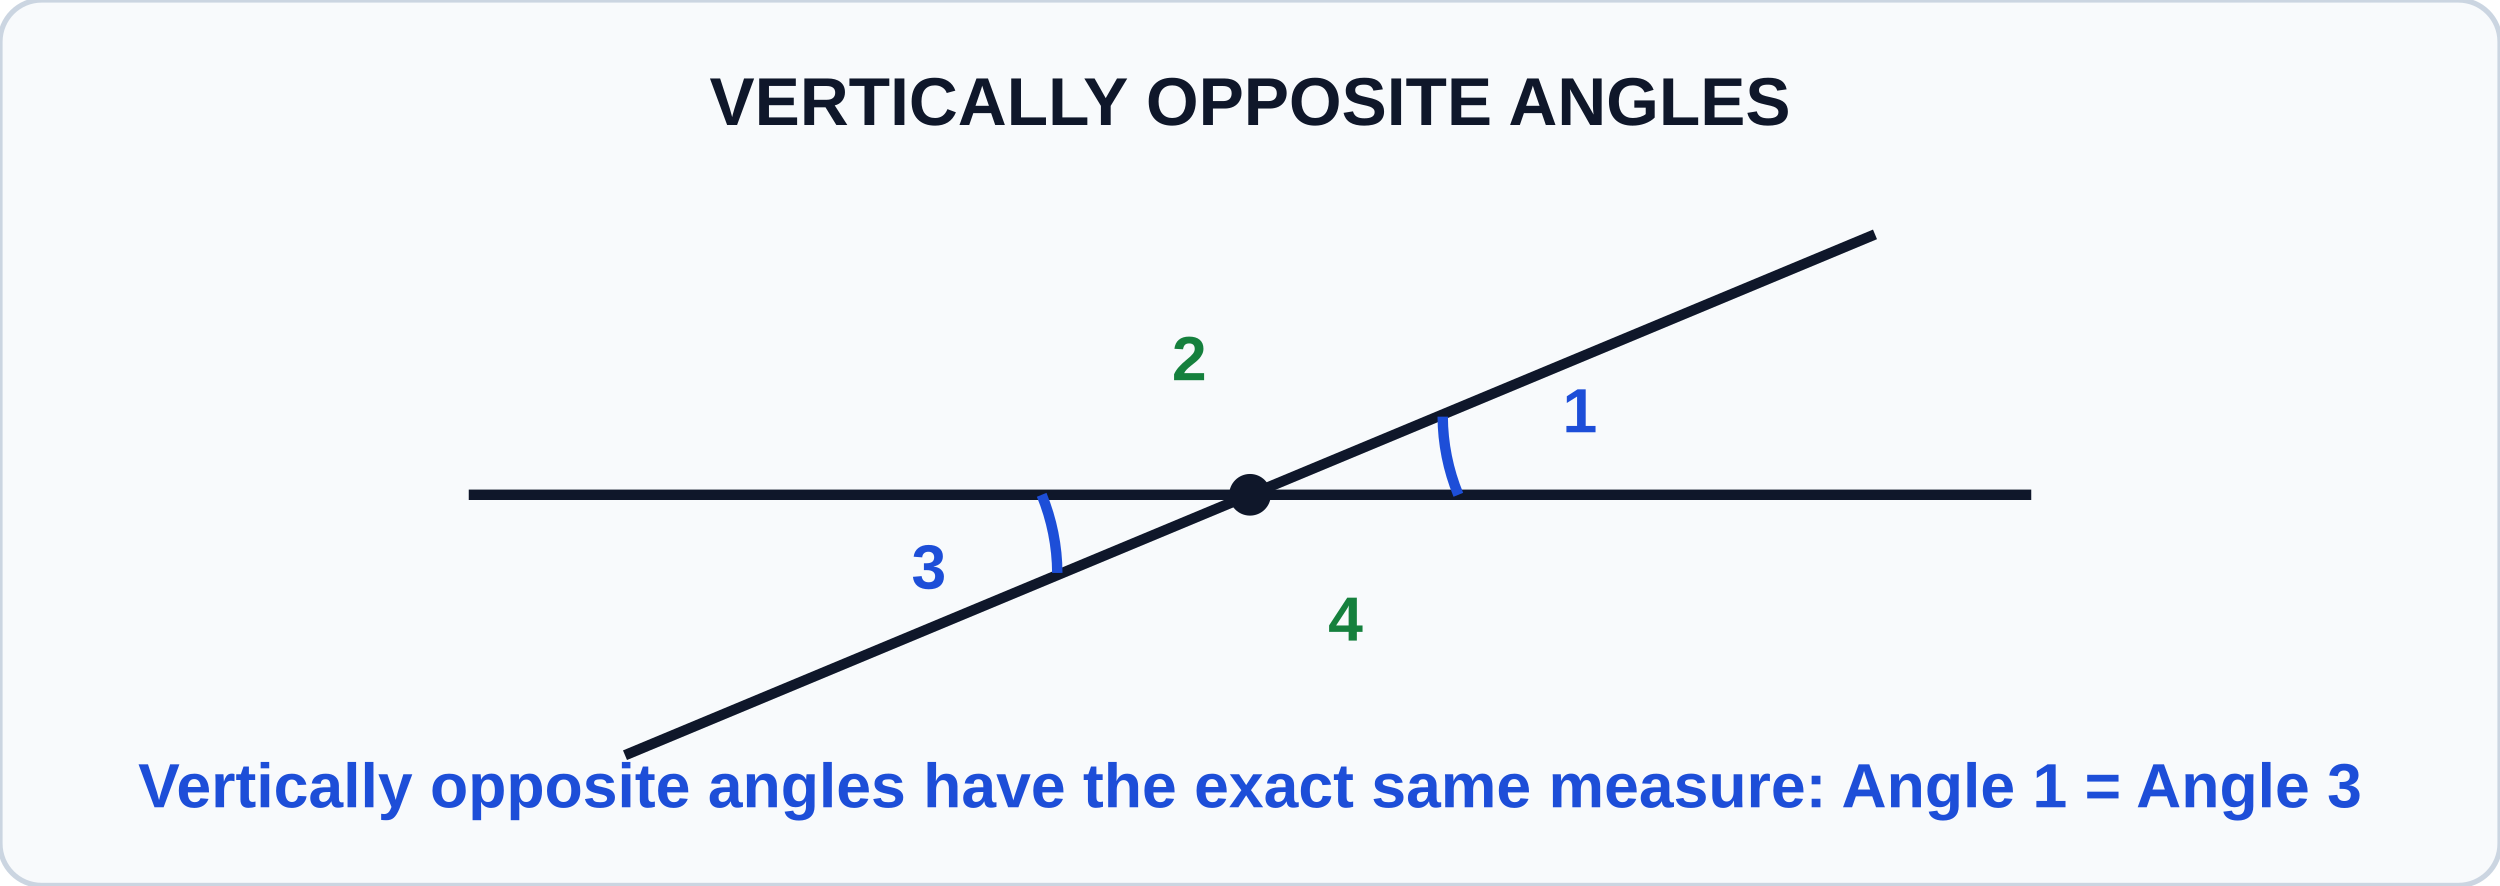
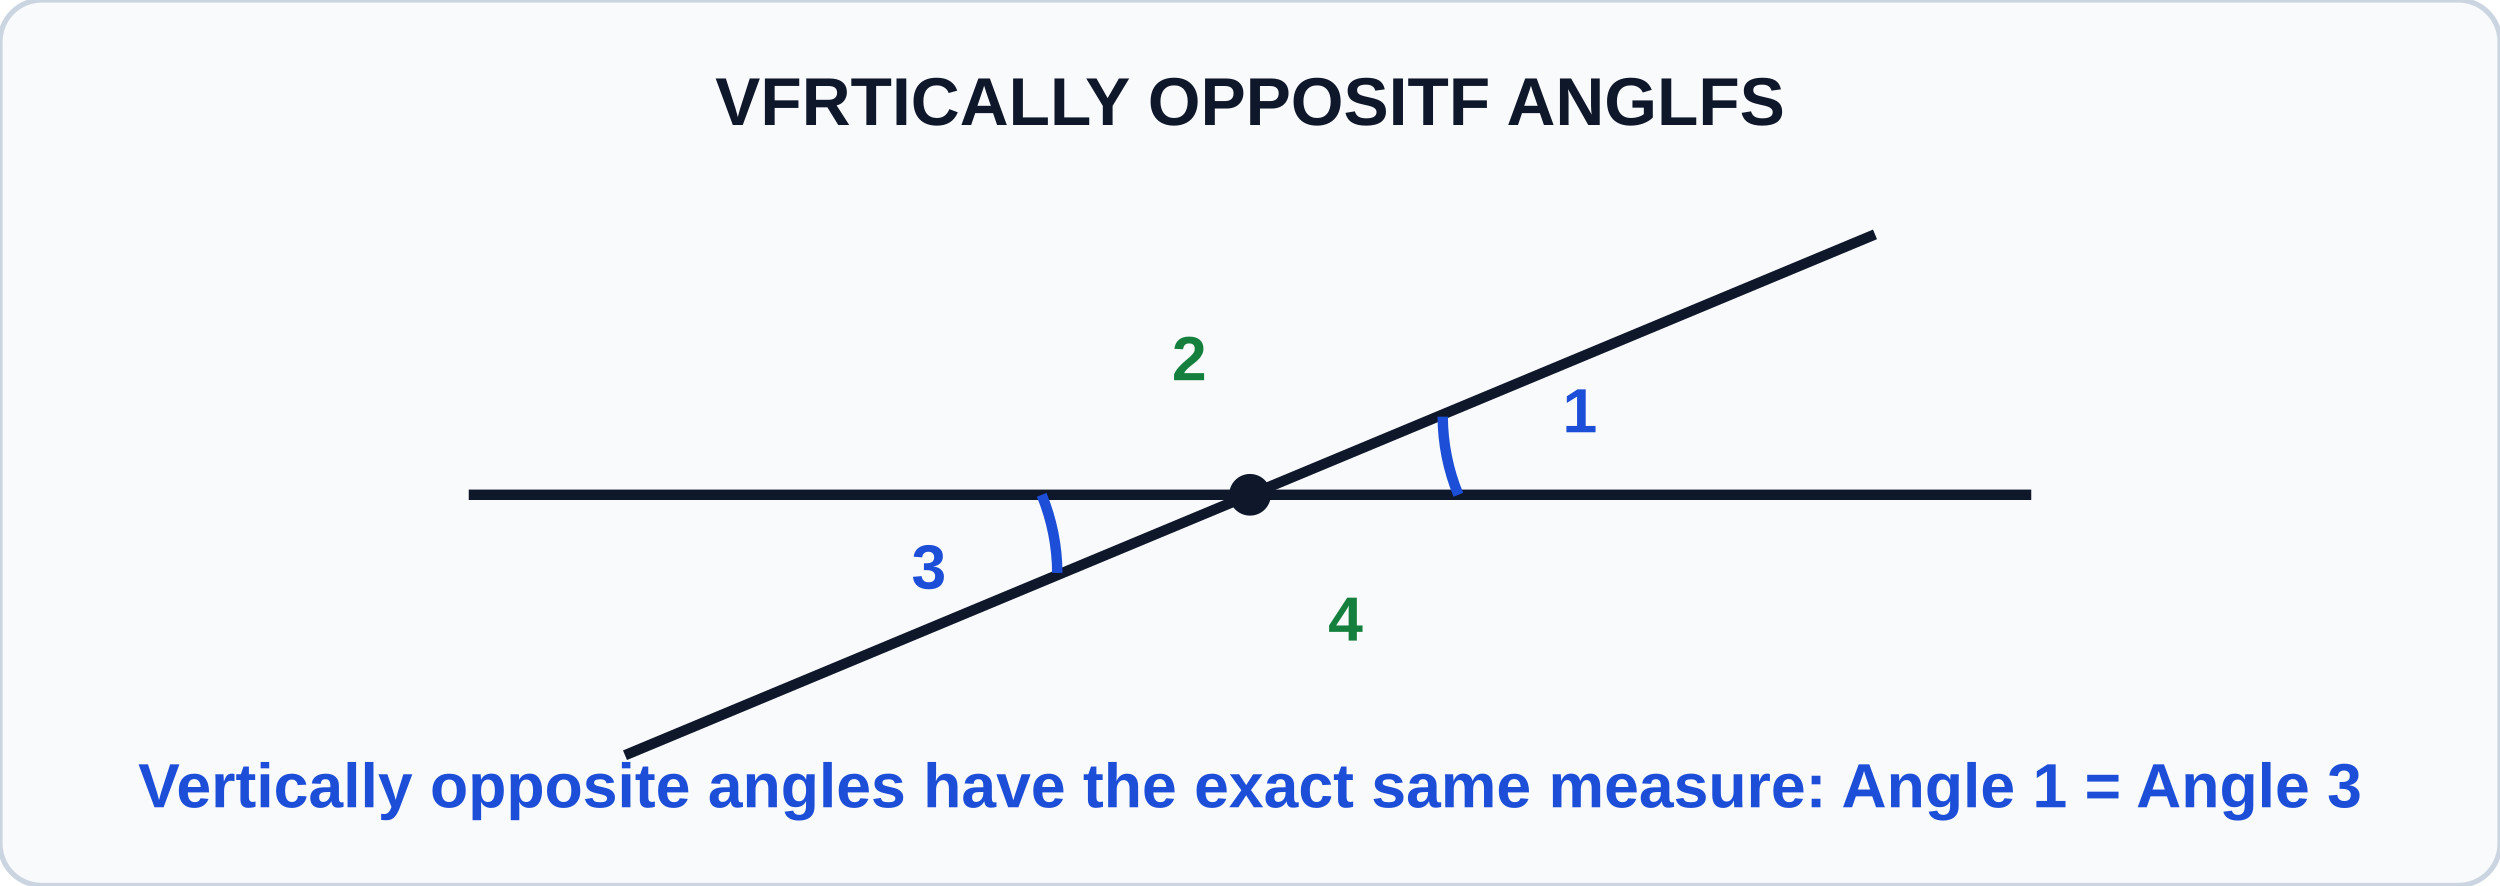
<svg xmlns="http://www.w3.org/2000/svg" viewBox="0 0 480 170" width="100%" height="170">
  <rect width="480" height="170" fill="#f8fafc" rx="8" stroke="#cbd5e1" stroke-width="1" />
-   <text x="240" y="24" font-family="Liberation Sans" font-size="13" font-weight="bold" fill="#0f172a" text-anchor="middle">VERTICALLY OPPOSITE ANGLES</text>
+   <text x="240" y="24" font-family="Liberation Sans" font-size="13" font-weight="bold" fill="#0f172a" text-anchor="middle">VFRTICALLY OPPOSITF ANGLFS</text>
  <g transform="translate(240, 95)">
    <line x1="-150" y1="0" x2="150" y2="0" stroke="#0f172a" stroke-width="2" />
    <line x1="-120" y1="50" x2="120" y2="-50" stroke="#0f172a" stroke-width="2" />
    <circle cx="0" cy="0" r="4" fill="#0f172a" />
    <path d="M 40,0 A 40 40 0 0 1 37,-15" fill="#eff6ff" stroke="#1d4ed8" stroke-width="2" />
    <text x="60" y="-12" font-family="Liberation Sans" font-size="12" font-weight="bold" fill="#1d4ed8">1</text>
    <path d="M -40,0 A 40 40 0 0 1 -37,15" fill="#eff6ff" stroke="#1d4ed8" stroke-width="2" />
    <text x="-65" y="18" font-family="Liberation Sans" font-size="12" font-weight="bold" fill="#1d4ed8">3</text>
    <text x="-15" y="-22" font-family="Liberation Sans" font-size="12" font-weight="bold" fill="#15803d">2</text>
    <text x="15" y="28" font-family="Liberation Sans" font-size="12" font-weight="bold" fill="#15803d">4</text>
  </g>
  <text x="240" y="155" font-family="Liberation Sans" font-size="12" fill="#1d4ed8" font-weight="bold" text-anchor="middle">Vertically opposite angles have the exact same measure: Angle 1 = Angle 3</text>
</svg>
